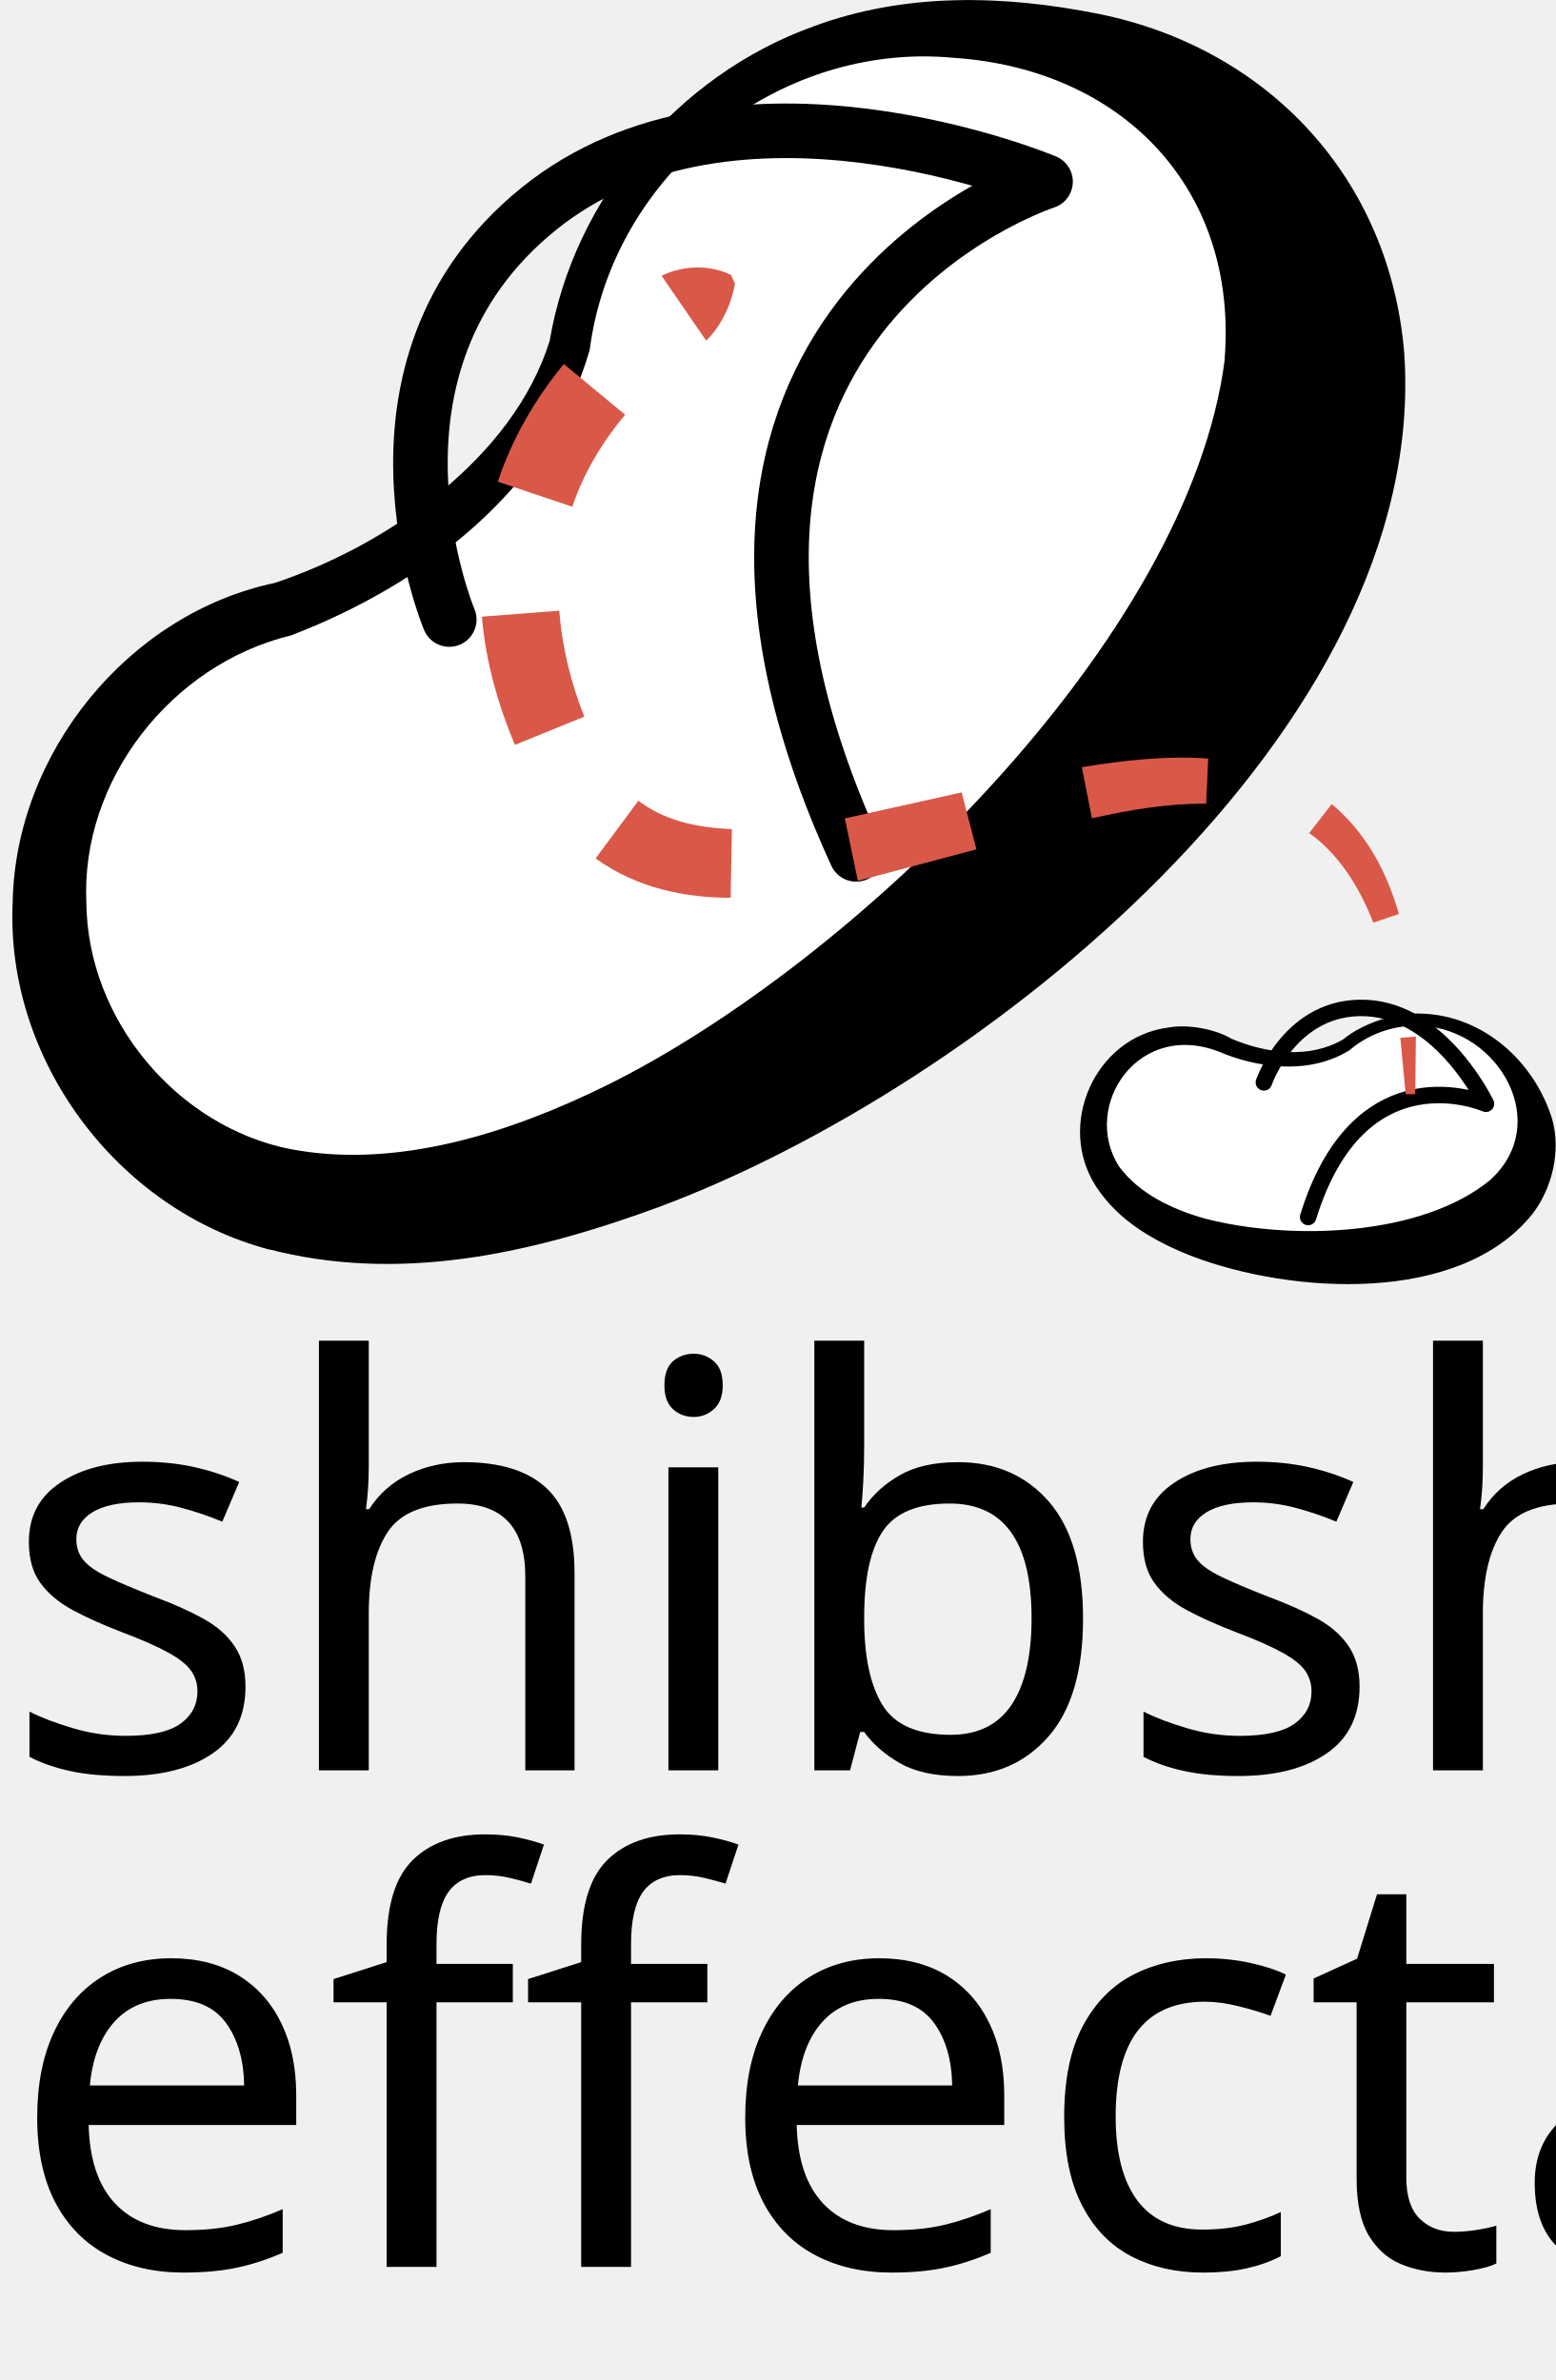
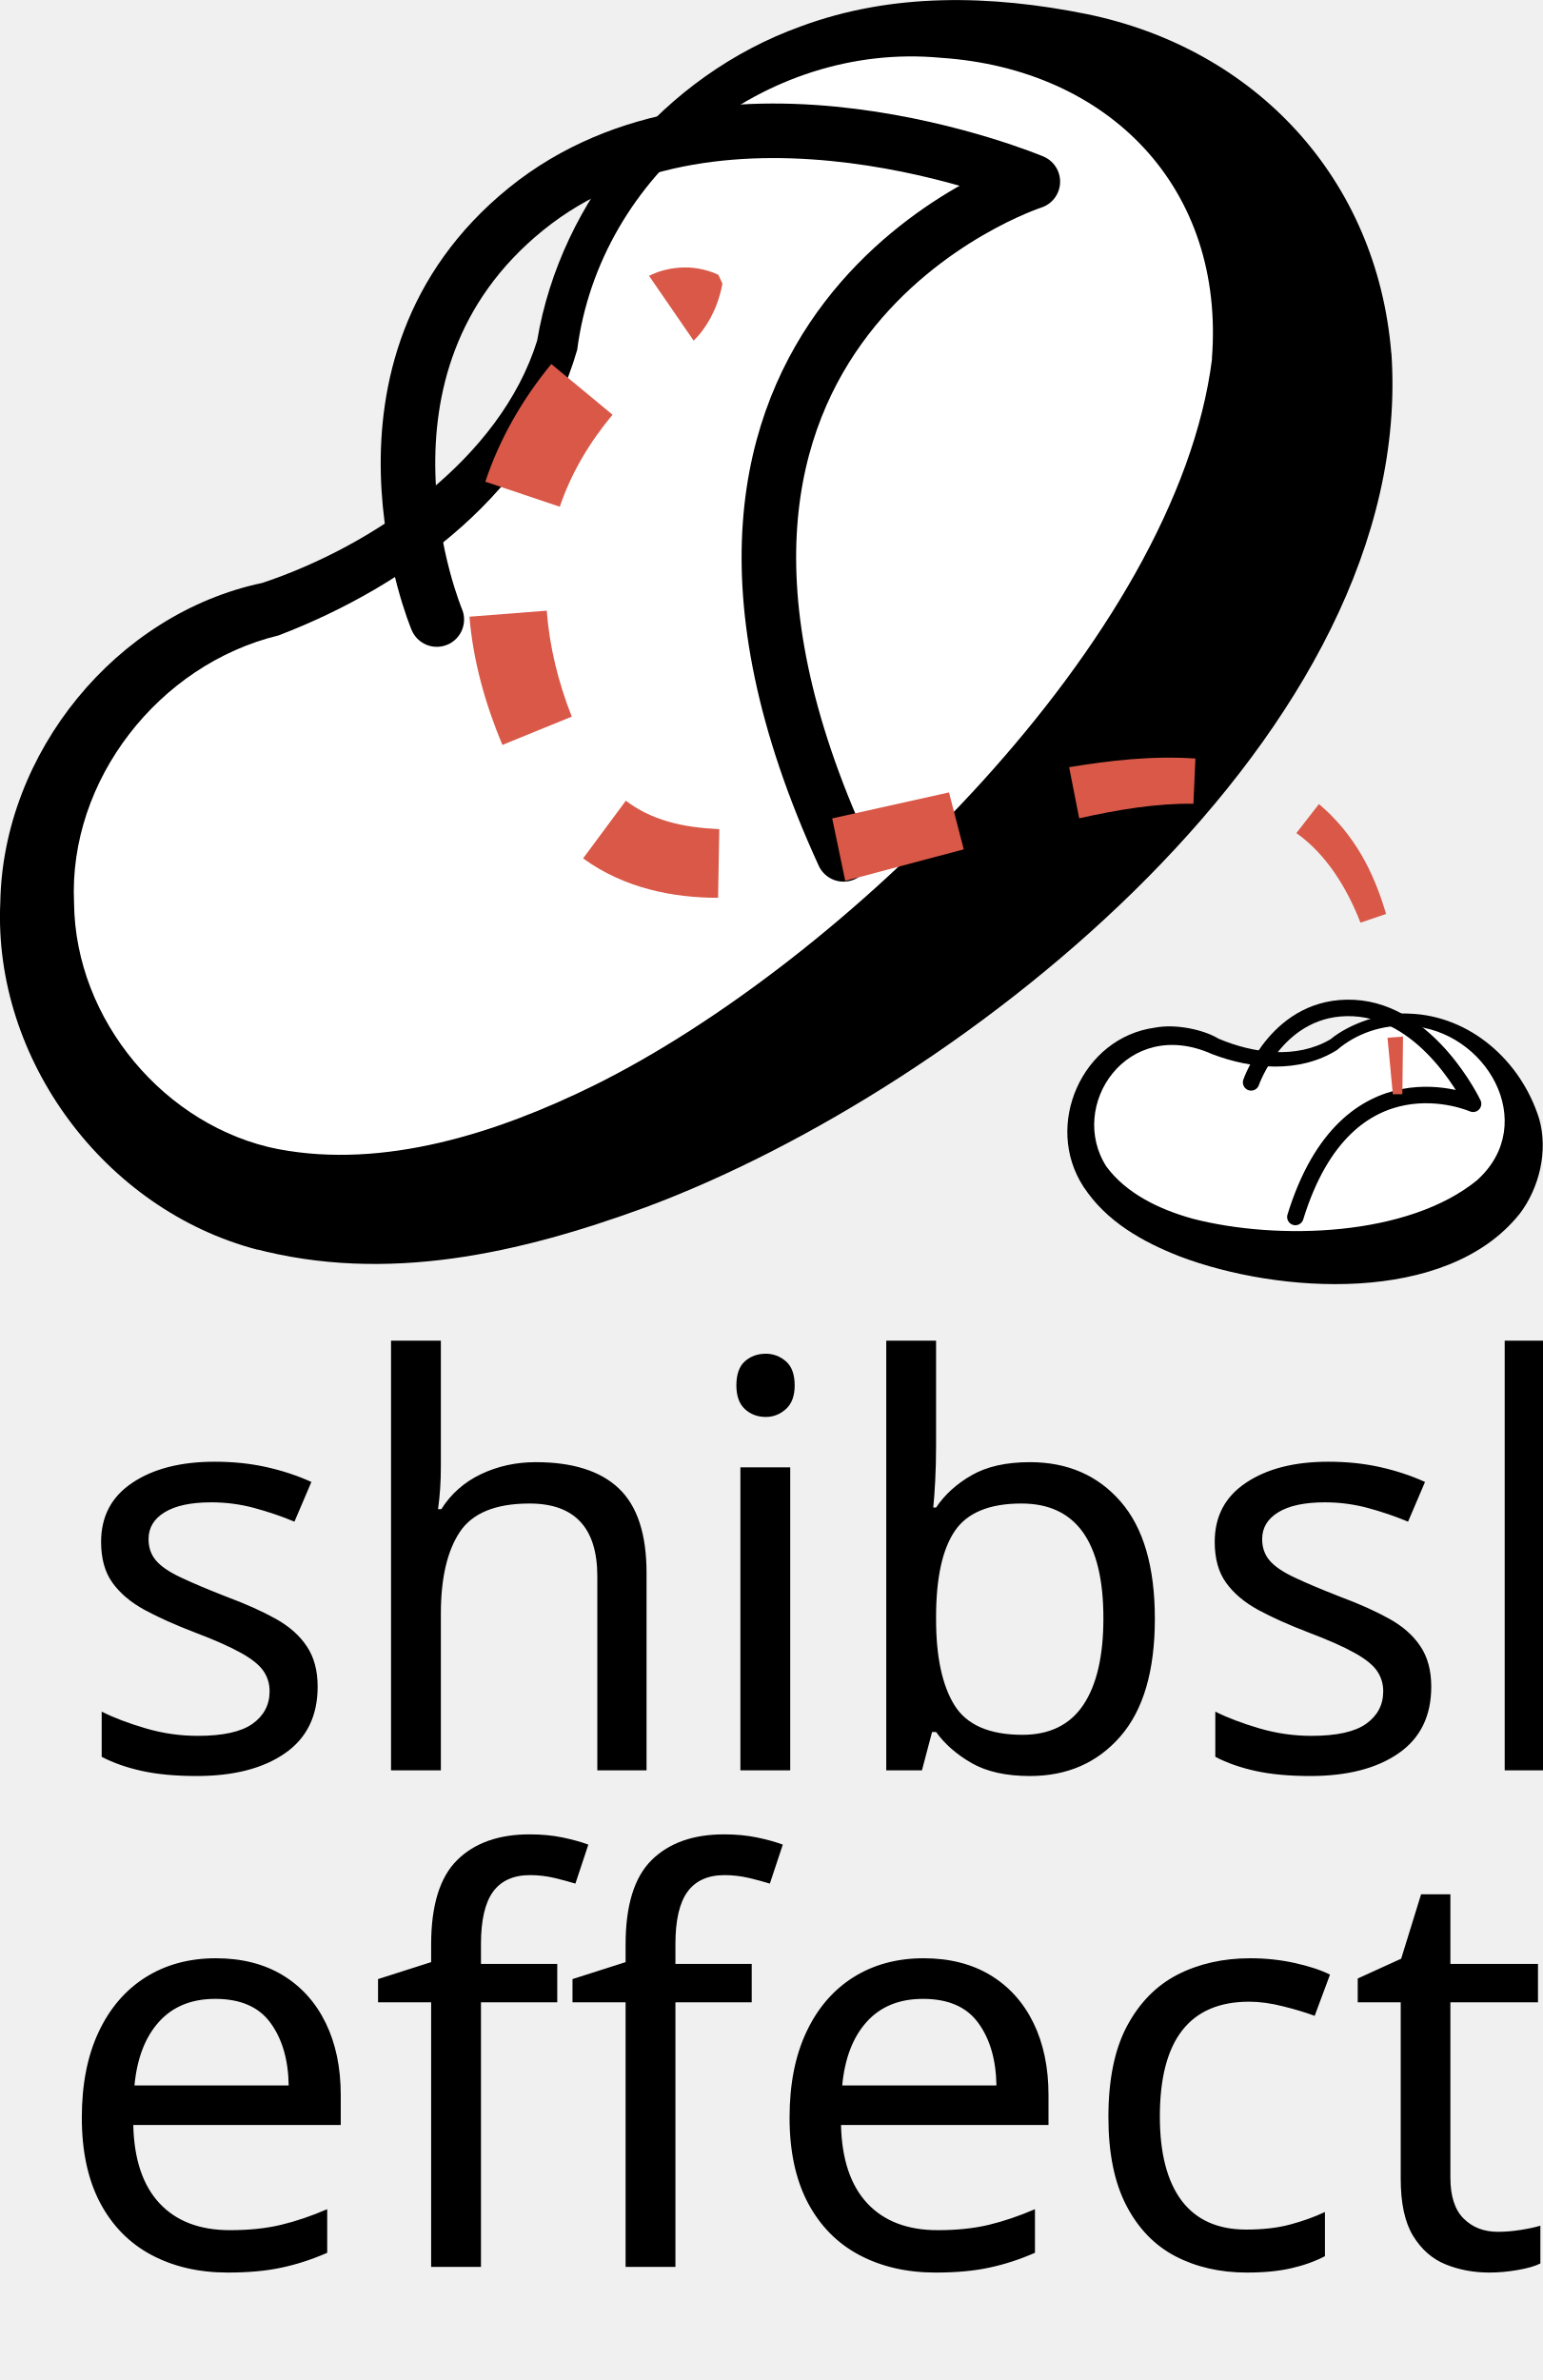
- <svg xmlns="http://www.w3.org/2000/svg" id="Layer_2" data-name="Layer 2" viewBox="0 0 163.37 250.01">
+ <svg xmlns="http://www.w3.org/2000/svg" id="Layer_2" data-name="Layer 2" viewBox="0 0 162.08 250.01">
  <defs>
    <style>
      .cls-1 {
        stroke-width: 5.73px;
      }

      .cls-1, .cls-2 {
        fill: none;
        stroke: #000;
        stroke-linecap: round;
        stroke-linejoin: round;
      }

      .cls-3 {
        fill: #fff;
      }

      .cls-2 {
        stroke-width: 1.73px;
      }

      .cls-4 {
        fill: #d95848;
      }

      .cls-5 {
        font-family: NobulinaDemo-Inktrap, 'Nobulina Demo';
        font-size: 59.39px;
      }
    </style>
  </defs>
  <g id="Layer_1-2" data-name="Layer 1">
    <g>
-       <g>
-         <g>
-           <path class="cls-3" d="M138.04,37.39c1.28,39.89-69.58,98.37-108.85,88.54h0c-13.8-3.54-24-16.04-24-30.9s10.38-27.58,24.37-30.99c7.91-2.86,25.15-10.91,30.3-27.91C62.87,17.37,79.19,3.04,98.85,3.04c21.82,0,38.49,12.61,39.19,34.35Z" />
-           <path d="M147.47,37.09c2.71,39.63-44.74,77.23-78.35,89.73-13.14,4.81-27.17,8.08-41.23,4.32,0,0,1.3.16,1.3.16,0,0-.86-.03-.87-.03C12.25,127.06.57,111.25,1.33,94.82c.27-15.74,12.16-30.35,27.54-33.59,11.7-3.9,24.99-13.01,28.86-25.44,2.51-14.91,13.44-27.87,27.65-33,9.64-3.59,20.02-3.34,30.1-1.31,17.72,3.64,30.48,17.26,31.99,35.62h0ZM128.61,37.69c1.4-17.86-10.73-30.44-28.49-31.62-18.5-1.73-35.82,12.28-38.19,30.68-4.24,14.75-17.59,24.72-31.38,30-12.56,3.04-22.09,15.21-21.48,28.1.12,12.32,9.58,23.53,21.47,25.87,0,0-1.33-.17-1.33-.17,0,0,.41-.02.42-.02,0,0,.89.18.89.18,11.1,2.12,22.97-1.67,33.13-6.67,25.96-12.81,61.28-46.93,64.98-76.37h0Z" />
-         </g>
-         <path class="cls-1" d="M47.18,65.08s-11.16-26.49,9.37-43.12c20.53-16.63,53.25-2.88,53.25-2.88,0,0-45.56,14.71-19.89,70.67" />
-       </g>
-       <g>
-         <g>
-           <path class="cls-3" d="M158.72,125.74c-7.73,9.22-35.41,8.13-42.26-1.97h0c-2.39-3.57-2.17-8.43.81-11.77s7.88-4.11,11.71-2.07c2.35.95,7.84,2.6,12.42-.18,4.45-3.61,10.99-3.55,15.41.4,4.91,4.39,6.12,10.57,1.91,15.6Z" />
-           <path d="M160.9,127.56c-7.68,9.54-25.32,8.34-35.64,4.43-3.9-1.52-7.74-3.66-10.13-7.32,0,0,.27.3.26.3,0,0-.19-.18-.19-.18,0,0-.08-.13-.08-.13-4.22-6.47-.14-15.68,7.51-16.71,2.18-.42,5.12.21,6.68,1.16,3.69,1.56,8.18,2.16,11.75.07,1.97-1.63,5.45-2.88,8.35-2.7,6.31.24,11.67,4.92,13.59,11.06.95,3.36.02,7.27-2.1,10.03h0ZM156.54,123.91c6.49-5.95.87-15.72-7.19-16.14-2.74-.17-5.53.75-7.61,2.54-3.95,2.46-8.95,2.01-13.11.42-8.97-4.02-15.21,5.47-11.09,11.83,2.05,2.77,5.45,4.46,9.05,5.46,8.91,2.3,22.67,1.91,29.95-4.1h0Z" />
-         </g>
-         <path class="cls-2" d="M132.73,113.7s2.81-8.2,10.77-7.81c7.96.39,12.55,10.06,12.55,10.06,0,0-13.2-5.85-18.67,11.89" />
-       </g>
-       <text class="cls-5" transform="translate(0 185.97)">
+       <text class="cls-5" transform="translate(7.59 185.97)">
        <tspan x="0" y="0">shibshib</tspan>
      </text>
-       <text class="cls-5" transform="translate(.64 238.13)">
+       <text class="cls-5" transform="translate(5.33 238.13)">
        <tspan x="0" y="0">effectat</tspan>
      </text>
      <g>
-         <path class="cls-4" d="M77.19,29.78c-.14.79-.34,1.45-.55,2.04-.21.6-.46,1.11-.71,1.59-.52.95-1.1,1.73-1.77,2.37l-4.68-6.8c.97-.5,2.08-.79,3.27-.87.61-.03,1.23-.02,1.89.1.33.05.67.13,1.03.24.35.1.7.23,1.09.42l.42.91Z" />
-         <path class="cls-4" d="M65.64,43.57c-2.44,2.92-4.36,6.17-5.54,9.66l-7.82-2.63c1.51-4.57,3.96-8.75,6.93-12.36l6.44,5.33Z" />
-         <path class="cls-4" d="M58.73,64.14c.28,3.73,1.19,7.5,2.63,11.14l-7.29,2.97c-1.76-4.21-3.07-8.74-3.46-13.47l8.12-.63Z" />
-         <path class="cls-4" d="M67.04,84.11c1.28.98,2.77,1.71,4.44,2.19,1.66.49,3.49.71,5.38.8l-.13,7.21c-2.35,0-4.77-.24-7.2-.88-2.42-.63-4.86-1.71-6.98-3.26l4.5-6.07Z" />
-         <polygon class="cls-4" points="88.72 85.97 100.99 83.24 102.54 89.22 90.09 92.53 88.72 85.97" />
-         <path class="cls-4" d="M113.61,80.59c4.3-.71,8.72-1.22,13.27-.91l-.21,4.75c-3.94-.05-7.98.63-12,1.53l-1.06-5.38Z" />
-         <path class="cls-4" d="M139.85,84.46c1.82,1.52,3.31,3.36,4.47,5.34,1.15,1.98,1.97,4.09,2.59,6.21l-2.69.91c-1.47-3.78-3.66-7.23-6.73-9.41l2.36-3.04Z" />
-         <polygon class="cls-4" points="148.69 108.89 148.62 114.94 147.62 114.95 147.06 109.01 148.69 108.89" />
+         <g>
+           <g>
+             <path class="cls-3" d="M136.75,37.39c1.28,39.89-69.58,98.37-108.85,88.54h0c-13.8-3.54-24-16.04-24-30.9s10.38-27.58,24.37-30.99c7.91-2.86,25.15-10.91,30.3-27.91C61.58,17.37,77.9,3.04,97.56,3.04c21.82,0,38.49,12.61,39.19,34.35Z" />
+             <path d="M146.18,37.09c2.71,39.63-44.74,77.23-78.35,89.73-13.14,4.81-27.17,8.08-41.23,4.32,0,0,1.3.16,1.3.16,0,0-.86-.03-.87-.03C10.96,127.06-.72,111.25.03,94.82c.27-15.74,12.16-30.35,27.54-33.59,11.7-3.9,24.99-13.01,28.86-25.44,2.51-14.91,13.44-27.87,27.65-33,9.64-3.59,20.02-3.34,30.1-1.31,17.72,3.64,30.48,17.26,31.99,35.62h0ZM127.32,37.69c1.4-17.86-10.73-30.44-28.49-31.62-18.5-1.73-35.82,12.28-38.19,30.68-4.24,14.75-17.59,24.72-31.38,30-12.56,3.04-22.09,15.21-21.48,28.1.12,12.32,9.58,23.53,21.47,25.87,0,0-1.33-.17-1.33-.17,0,0,.41-.02.42-.02,0,0,.89.18.89.18,11.1,2.12,22.97-1.67,33.13-6.67,25.96-12.81,61.28-46.93,64.98-76.37h0Z" />
+           </g>
+           <path class="cls-1" d="M45.89,65.08s-11.16-26.49,9.37-43.12c20.53-16.63,53.25-2.88,53.25-2.88,0,0-45.56,14.71-19.89,70.67" />
+         </g>
+         <g>
+           <g>
+             <path class="cls-3" d="M157.43,125.74c-7.73,9.22-35.41,8.13-42.26-1.97h0c-2.39-3.57-2.17-8.43.81-11.77s7.88-4.11,11.71-2.07c2.35.95,7.84,2.6,12.42-.18,4.45-3.61,10.99-3.55,15.41.4,4.91,4.39,6.12,10.57,1.91,15.6Z" />
+             <path d="M159.61,127.56c-7.68,9.54-25.32,8.34-35.64,4.43-3.9-1.52-7.74-3.66-10.13-7.32,0,0,.27.3.26.3,0,0-.19-.18-.19-.18,0,0-.08-.13-.08-.13-4.22-6.47-.14-15.68,7.51-16.71,2.18-.42,5.12.21,6.68,1.16,3.69,1.56,8.18,2.16,11.75.07,1.97-1.63,5.45-2.88,8.35-2.7,6.31.24,11.67,4.92,13.59,11.06.95,3.36.02,7.27-2.1,10.03h0ZM155.25,123.91c6.49-5.95.87-15.72-7.19-16.14-2.74-.17-5.53.75-7.61,2.54-3.95,2.46-8.95,2.01-13.11.42-8.97-4.02-15.21,5.47-11.09,11.83,2.05,2.77,5.45,4.46,9.05,5.46,8.91,2.3,22.67,1.91,29.95-4.1h0Z" />
+           </g>
+           <path class="cls-2" d="M131.44,113.7s2.81-8.2,10.77-7.81c7.96.39,12.55,10.06,12.55,10.06,0,0-13.2-5.85-18.67,11.89" />
+         </g>
+         <g>
+           <path class="cls-4" d="M75.9,29.78c-.14.79-.34,1.45-.55,2.04-.21.6-.46,1.11-.71,1.59-.52.95-1.1,1.73-1.77,2.37l-4.68-6.8c.97-.5,2.08-.79,3.27-.87.61-.03,1.23-.02,1.89.1.33.05.67.13,1.03.24.35.1.7.23,1.09.42l.42.91Z" />
+           <path class="cls-4" d="M64.35,43.57c-2.44,2.92-4.36,6.17-5.54,9.66l-7.82-2.63c1.51-4.57,3.96-8.75,6.93-12.36l6.44,5.33Z" />
+           <path class="cls-4" d="M57.44,64.14c.28,3.73,1.19,7.5,2.63,11.14l-7.29,2.97c-1.76-4.21-3.07-8.74-3.46-13.47l8.12-.63Z" />
+           <path class="cls-4" d="M65.75,84.11c1.28.98,2.77,1.71,4.44,2.19,1.66.49,3.49.71,5.38.8l-.13,7.21c-2.35,0-4.77-.24-7.2-.88-2.42-.63-4.86-1.71-6.98-3.26l4.5-6.07Z" />
+           <polygon class="cls-4" points="87.43 85.97 99.7 83.24 101.25 89.22 88.8 92.53 87.43 85.97" />
+           <path class="cls-4" d="M112.32,80.59c4.3-.71,8.72-1.22,13.27-.91l-.21,4.75c-3.94-.05-7.98.63-12,1.53l-1.06-5.38Z" />
+           <path class="cls-4" d="M138.56,84.46c1.82,1.52,3.31,3.36,4.47,5.34,1.15,1.98,1.97,4.09,2.59,6.21l-2.69.91c-1.47-3.78-3.66-7.23-6.73-9.41l2.36-3.04Z" />
+           <polygon class="cls-4" points="147.4 108.89 147.33 114.94 146.33 114.95 145.77 109.01 147.4 108.89" />
+         </g>
      </g>
    </g>
  </g>
</svg>
